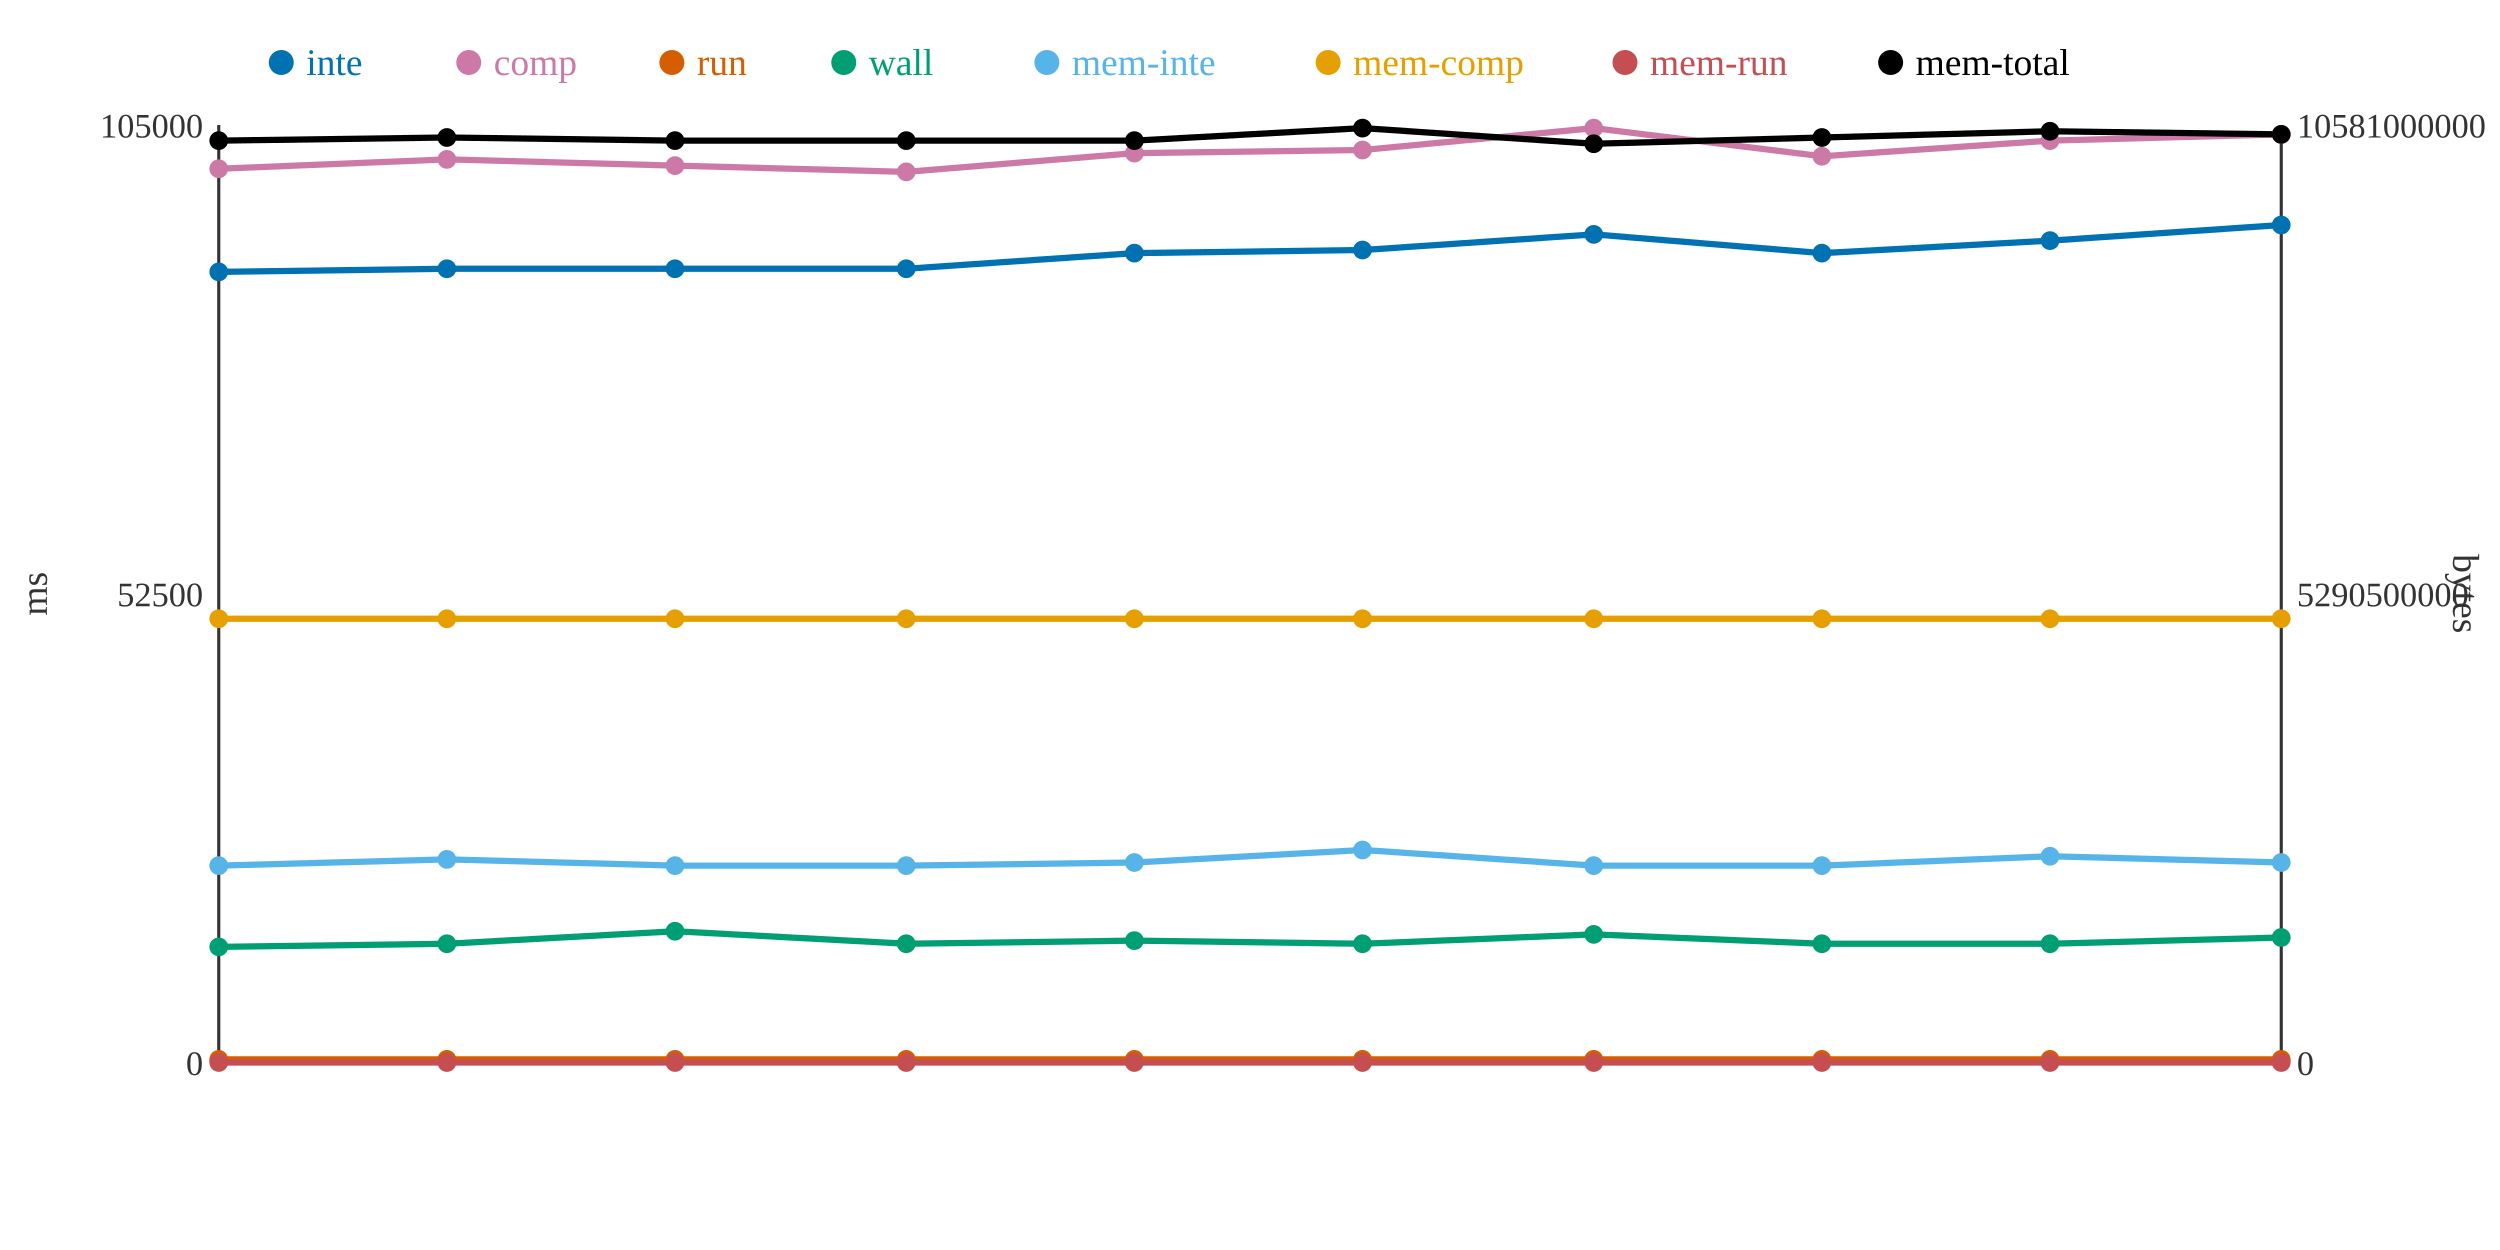
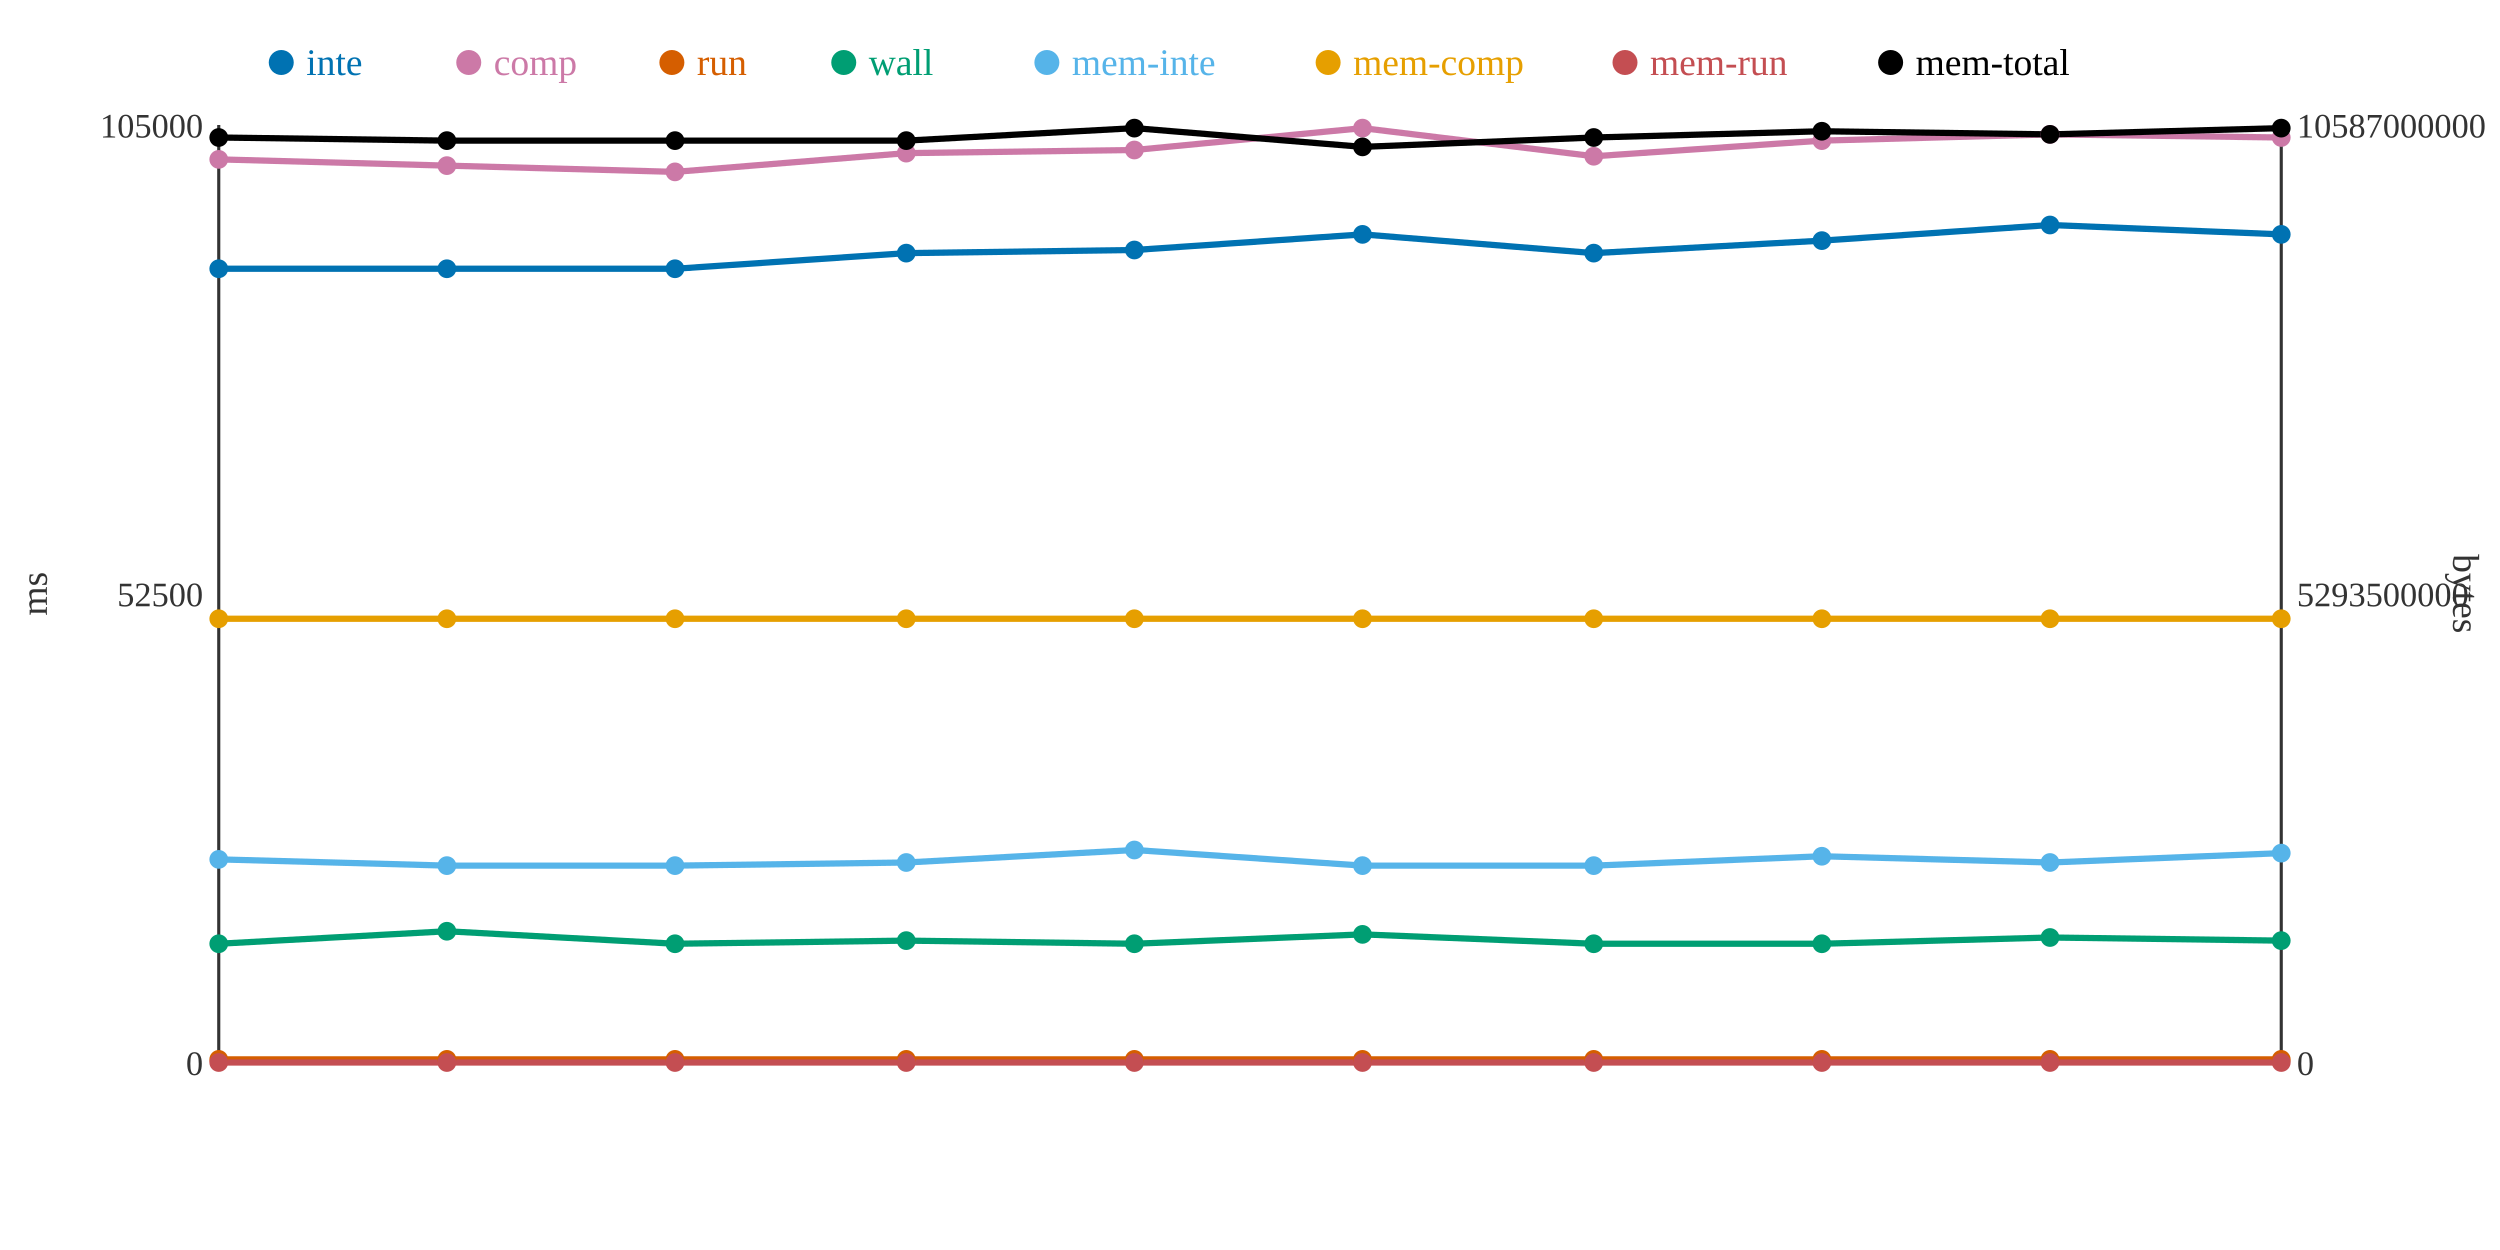
<svg xmlns="http://www.w3.org/2000/svg" width="800" height="400">
  <rect width="800" height="400" fill="white" />
  <line x1="70" y1="40" x2="70" y2="340" stroke="#333" stroke-width="1" />
  <line x1="70" y1="340" x2="730" y2="340" stroke="#333" stroke-width="1" />
  <line x1="730" y1="40" x2="730" y2="340" stroke="#333" stroke-width="1" />
  <text x="65" y="344" text-anchor="end" font-size="11" fill="#333">0</text>
  <text x="65" y="194" text-anchor="end" font-size="11" fill="#333">52500</text>
  <text x="65" y="44" text-anchor="end" font-size="11" fill="#333">105000</text>
  <text x="15" y="190" text-anchor="middle" font-size="12" fill="#333" transform="rotate(-90 15 190)">ms</text>
  <text x="735" y="344" text-anchor="start" font-size="11" fill="#333">0</text>
-   <text x="735" y="194" text-anchor="start" font-size="11" fill="#333">5290500000</text>
-   <text x="735" y="44" text-anchor="start" font-size="11" fill="#333">10581000000</text>
+   <text x="735" y="194" text-anchor="start" font-size="11" fill="#333">5293500000</text>
+   <text x="735" y="44" text-anchor="start" font-size="11" fill="#333">10587000000</text>
  <text x="785" y="190" text-anchor="middle" font-size="12" fill="#333" transform="rotate(90 785 190)">bytes</text>
-   <polyline points="70,87 143,86 216,86 290,86 363,81 436,80 510,75 583,81 656,77 730,72" fill="none" stroke="#0072B2" stroke-width="2" />
-   <polyline points="70,54 143,51 216,53 290,55 363,49 436,48 510,41 583,50 656,45 730,43" fill="none" stroke="#CC79A7" stroke-width="2" />
+   <polyline points="70,86 143,86 216,86 290,81 363,80 436,75 510,81 583,77 656,72 730,75" fill="none" stroke="#0072B2" stroke-width="2" />
+   <polyline points="70,51 143,53 216,55 290,49 363,48 436,41 510,50 583,45 656,43 730,44" fill="none" stroke="#CC79A7" stroke-width="2" />
  <polyline points="70,339 143,339 216,339 290,339 363,339 436,339 510,339 583,339 656,339 730,339" fill="none" stroke="#D55E00" stroke-width="2" />
-   <polyline points="70,303 143,302 216,298 290,302 363,301 436,302 510,299 583,302 656,302 730,300" fill="none" stroke="#009E73" stroke-width="2" />
-   <polyline points="70,277 143,275 216,277 290,277 363,276 436,272 510,277 583,277 656,274 730,276" fill="none" stroke="#56B4E9" stroke-width="2" />
+   <polyline points="70,302 143,298 216,302 290,301 363,302 436,299 510,302 583,302 656,300 730,301" fill="none" stroke="#009E73" stroke-width="2" />
+   <polyline points="70,275 143,277 216,277 290,276 363,272 436,277 510,277 583,274 656,276 730,273" fill="none" stroke="#56B4E9" stroke-width="2" />
  <polyline points="70,198 143,198 216,198 290,198 363,198 436,198 510,198 583,198 656,198 730,198" fill="none" stroke="#E69F00" stroke-width="2" />
  <polyline points="70,340 143,340 216,340 290,340 363,340 436,340 510,340 583,340 656,340 730,340" fill="none" stroke="#C44E52" stroke-width="2" />
-   <polyline points="70,45 143,44 216,45 290,45 363,45 436,41 510,46 583,44 656,42 730,43" fill="none" stroke="#000000" stroke-width="2" />
-   <circle cx="70" cy="87" r="3" fill="#0072B2" />
-   <circle cx="70" cy="54" r="3" fill="#CC79A7" />
+   <polyline points="70,44 143,45 216,45 290,45 363,41 436,47 510,44 583,42 656,43 730,41" fill="none" stroke="#000000" stroke-width="2" />
+   <circle cx="70" cy="86" r="3" fill="#0072B2" />
+   <circle cx="70" cy="51" r="3" fill="#CC79A7" />
  <circle cx="70" cy="339" r="3" fill="#D55E00" />
-   <circle cx="70" cy="303" r="3" fill="#009E73" />
-   <circle cx="70" cy="277" r="3" fill="#56B4E9" />
+   <circle cx="70" cy="302" r="3" fill="#009E73" />
+   <circle cx="70" cy="275" r="3" fill="#56B4E9" />
  <circle cx="70" cy="198" r="3" fill="#E69F00" />
  <circle cx="70" cy="340" r="3" fill="#C44E52" />
-   <circle cx="70" cy="45" r="3" fill="#000000" />
+   <circle cx="70" cy="44" r="3" fill="#000000" />
  <circle cx="143" cy="86" r="3" fill="#0072B2" />
-   <circle cx="143" cy="51" r="3" fill="#CC79A7" />
+   <circle cx="143" cy="53" r="3" fill="#CC79A7" />
  <circle cx="143" cy="339" r="3" fill="#D55E00" />
-   <circle cx="143" cy="302" r="3" fill="#009E73" />
-   <circle cx="143" cy="275" r="3" fill="#56B4E9" />
+   <circle cx="143" cy="298" r="3" fill="#009E73" />
+   <circle cx="143" cy="277" r="3" fill="#56B4E9" />
  <circle cx="143" cy="198" r="3" fill="#E69F00" />
  <circle cx="143" cy="340" r="3" fill="#C44E52" />
-   <circle cx="143" cy="44" r="3" fill="#000000" />
+   <circle cx="143" cy="45" r="3" fill="#000000" />
  <circle cx="216" cy="86" r="3" fill="#0072B2" />
-   <circle cx="216" cy="53" r="3" fill="#CC79A7" />
+   <circle cx="216" cy="55" r="3" fill="#CC79A7" />
  <circle cx="216" cy="339" r="3" fill="#D55E00" />
-   <circle cx="216" cy="298" r="3" fill="#009E73" />
+   <circle cx="216" cy="302" r="3" fill="#009E73" />
  <circle cx="216" cy="277" r="3" fill="#56B4E9" />
  <circle cx="216" cy="198" r="3" fill="#E69F00" />
  <circle cx="216" cy="340" r="3" fill="#C44E52" />
  <circle cx="216" cy="45" r="3" fill="#000000" />
-   <circle cx="290" cy="86" r="3" fill="#0072B2" />
-   <circle cx="290" cy="55" r="3" fill="#CC79A7" />
+   <circle cx="290" cy="81" r="3" fill="#0072B2" />
+   <circle cx="290" cy="49" r="3" fill="#CC79A7" />
  <circle cx="290" cy="339" r="3" fill="#D55E00" />
-   <circle cx="290" cy="302" r="3" fill="#009E73" />
-   <circle cx="290" cy="277" r="3" fill="#56B4E9" />
+   <circle cx="290" cy="301" r="3" fill="#009E73" />
+   <circle cx="290" cy="276" r="3" fill="#56B4E9" />
  <circle cx="290" cy="198" r="3" fill="#E69F00" />
  <circle cx="290" cy="340" r="3" fill="#C44E52" />
  <circle cx="290" cy="45" r="3" fill="#000000" />
-   <circle cx="363" cy="81" r="3" fill="#0072B2" />
-   <circle cx="363" cy="49" r="3" fill="#CC79A7" />
+   <circle cx="363" cy="80" r="3" fill="#0072B2" />
+   <circle cx="363" cy="48" r="3" fill="#CC79A7" />
  <circle cx="363" cy="339" r="3" fill="#D55E00" />
-   <circle cx="363" cy="301" r="3" fill="#009E73" />
-   <circle cx="363" cy="276" r="3" fill="#56B4E9" />
+   <circle cx="363" cy="302" r="3" fill="#009E73" />
+   <circle cx="363" cy="272" r="3" fill="#56B4E9" />
  <circle cx="363" cy="198" r="3" fill="#E69F00" />
  <circle cx="363" cy="340" r="3" fill="#C44E52" />
-   <circle cx="363" cy="45" r="3" fill="#000000" />
-   <circle cx="436" cy="80" r="3" fill="#0072B2" />
-   <circle cx="436" cy="48" r="3" fill="#CC79A7" />
+   <circle cx="363" cy="41" r="3" fill="#000000" />
+   <circle cx="436" cy="75" r="3" fill="#0072B2" />
+   <circle cx="436" cy="41" r="3" fill="#CC79A7" />
  <circle cx="436" cy="339" r="3" fill="#D55E00" />
-   <circle cx="436" cy="302" r="3" fill="#009E73" />
-   <circle cx="436" cy="272" r="3" fill="#56B4E9" />
+   <circle cx="436" cy="299" r="3" fill="#009E73" />
+   <circle cx="436" cy="277" r="3" fill="#56B4E9" />
  <circle cx="436" cy="198" r="3" fill="#E69F00" />
  <circle cx="436" cy="340" r="3" fill="#C44E52" />
-   <circle cx="436" cy="41" r="3" fill="#000000" />
-   <circle cx="510" cy="75" r="3" fill="#0072B2" />
-   <circle cx="510" cy="41" r="3" fill="#CC79A7" />
+   <circle cx="436" cy="47" r="3" fill="#000000" />
+   <circle cx="510" cy="81" r="3" fill="#0072B2" />
+   <circle cx="510" cy="50" r="3" fill="#CC79A7" />
  <circle cx="510" cy="339" r="3" fill="#D55E00" />
-   <circle cx="510" cy="299" r="3" fill="#009E73" />
+   <circle cx="510" cy="302" r="3" fill="#009E73" />
  <circle cx="510" cy="277" r="3" fill="#56B4E9" />
  <circle cx="510" cy="198" r="3" fill="#E69F00" />
  <circle cx="510" cy="340" r="3" fill="#C44E52" />
-   <circle cx="510" cy="46" r="3" fill="#000000" />
-   <circle cx="583" cy="81" r="3" fill="#0072B2" />
-   <circle cx="583" cy="50" r="3" fill="#CC79A7" />
+   <circle cx="510" cy="44" r="3" fill="#000000" />
+   <circle cx="583" cy="77" r="3" fill="#0072B2" />
+   <circle cx="583" cy="45" r="3" fill="#CC79A7" />
  <circle cx="583" cy="339" r="3" fill="#D55E00" />
  <circle cx="583" cy="302" r="3" fill="#009E73" />
-   <circle cx="583" cy="277" r="3" fill="#56B4E9" />
+   <circle cx="583" cy="274" r="3" fill="#56B4E9" />
  <circle cx="583" cy="198" r="3" fill="#E69F00" />
  <circle cx="583" cy="340" r="3" fill="#C44E52" />
-   <circle cx="583" cy="44" r="3" fill="#000000" />
-   <circle cx="656" cy="77" r="3" fill="#0072B2" />
-   <circle cx="656" cy="45" r="3" fill="#CC79A7" />
+   <circle cx="583" cy="42" r="3" fill="#000000" />
+   <circle cx="656" cy="72" r="3" fill="#0072B2" />
+   <circle cx="656" cy="43" r="3" fill="#CC79A7" />
  <circle cx="656" cy="339" r="3" fill="#D55E00" />
-   <circle cx="656" cy="302" r="3" fill="#009E73" />
-   <circle cx="656" cy="274" r="3" fill="#56B4E9" />
+   <circle cx="656" cy="300" r="3" fill="#009E73" />
+   <circle cx="656" cy="276" r="3" fill="#56B4E9" />
  <circle cx="656" cy="198" r="3" fill="#E69F00" />
  <circle cx="656" cy="340" r="3" fill="#C44E52" />
-   <circle cx="656" cy="42" r="3" fill="#000000" />
-   <circle cx="730" cy="72" r="3" fill="#0072B2" />
-   <circle cx="730" cy="43" r="3" fill="#CC79A7" />
+   <circle cx="656" cy="43" r="3" fill="#000000" />
+   <circle cx="730" cy="75" r="3" fill="#0072B2" />
+   <circle cx="730" cy="44" r="3" fill="#CC79A7" />
  <circle cx="730" cy="339" r="3" fill="#D55E00" />
-   <circle cx="730" cy="300" r="3" fill="#009E73" />
-   <circle cx="730" cy="276" r="3" fill="#56B4E9" />
+   <circle cx="730" cy="301" r="3" fill="#009E73" />
+   <circle cx="730" cy="273" r="3" fill="#56B4E9" />
  <circle cx="730" cy="198" r="3" fill="#E69F00" />
  <circle cx="730" cy="340" r="3" fill="#C44E52" />
-   <circle cx="730" cy="43" r="3" fill="#000000" />
+   <circle cx="730" cy="41" r="3" fill="#000000" />
  <circle cx="90" cy="20" r="4" fill="#0072B2" />
  <text x="98" y="24" text-anchor="start" font-size="12" fill="#0072B2">inte</text>
  <circle cx="150" cy="20" r="4" fill="#CC79A7" />
  <text x="158" y="24" text-anchor="start" font-size="12" fill="#CC79A7">comp</text>
  <circle cx="215" cy="20" r="4" fill="#D55E00" />
  <text x="223" y="24" text-anchor="start" font-size="12" fill="#D55E00">run</text>
  <circle cx="270" cy="20" r="4" fill="#009E73" />
  <text x="278" y="24" text-anchor="start" font-size="12" fill="#009E73">wall</text>
  <circle cx="335" cy="20" r="4" fill="#56B4E9" />
  <text x="343" y="24" text-anchor="start" font-size="12" fill="#56B4E9">mem-inte</text>
  <circle cx="425" cy="20" r="4" fill="#E69F00" />
  <text x="433" y="24" text-anchor="start" font-size="12" fill="#E69F00">mem-comp</text>
  <circle cx="520" cy="20" r="4" fill="#C44E52" />
  <text x="528" y="24" text-anchor="start" font-size="12" fill="#C44E52">mem-run</text>
  <circle cx="605" cy="20" r="4" fill="#000000" />
  <text x="613" y="24" text-anchor="start" font-size="12" fill="#000000">mem-total</text>
</svg>
